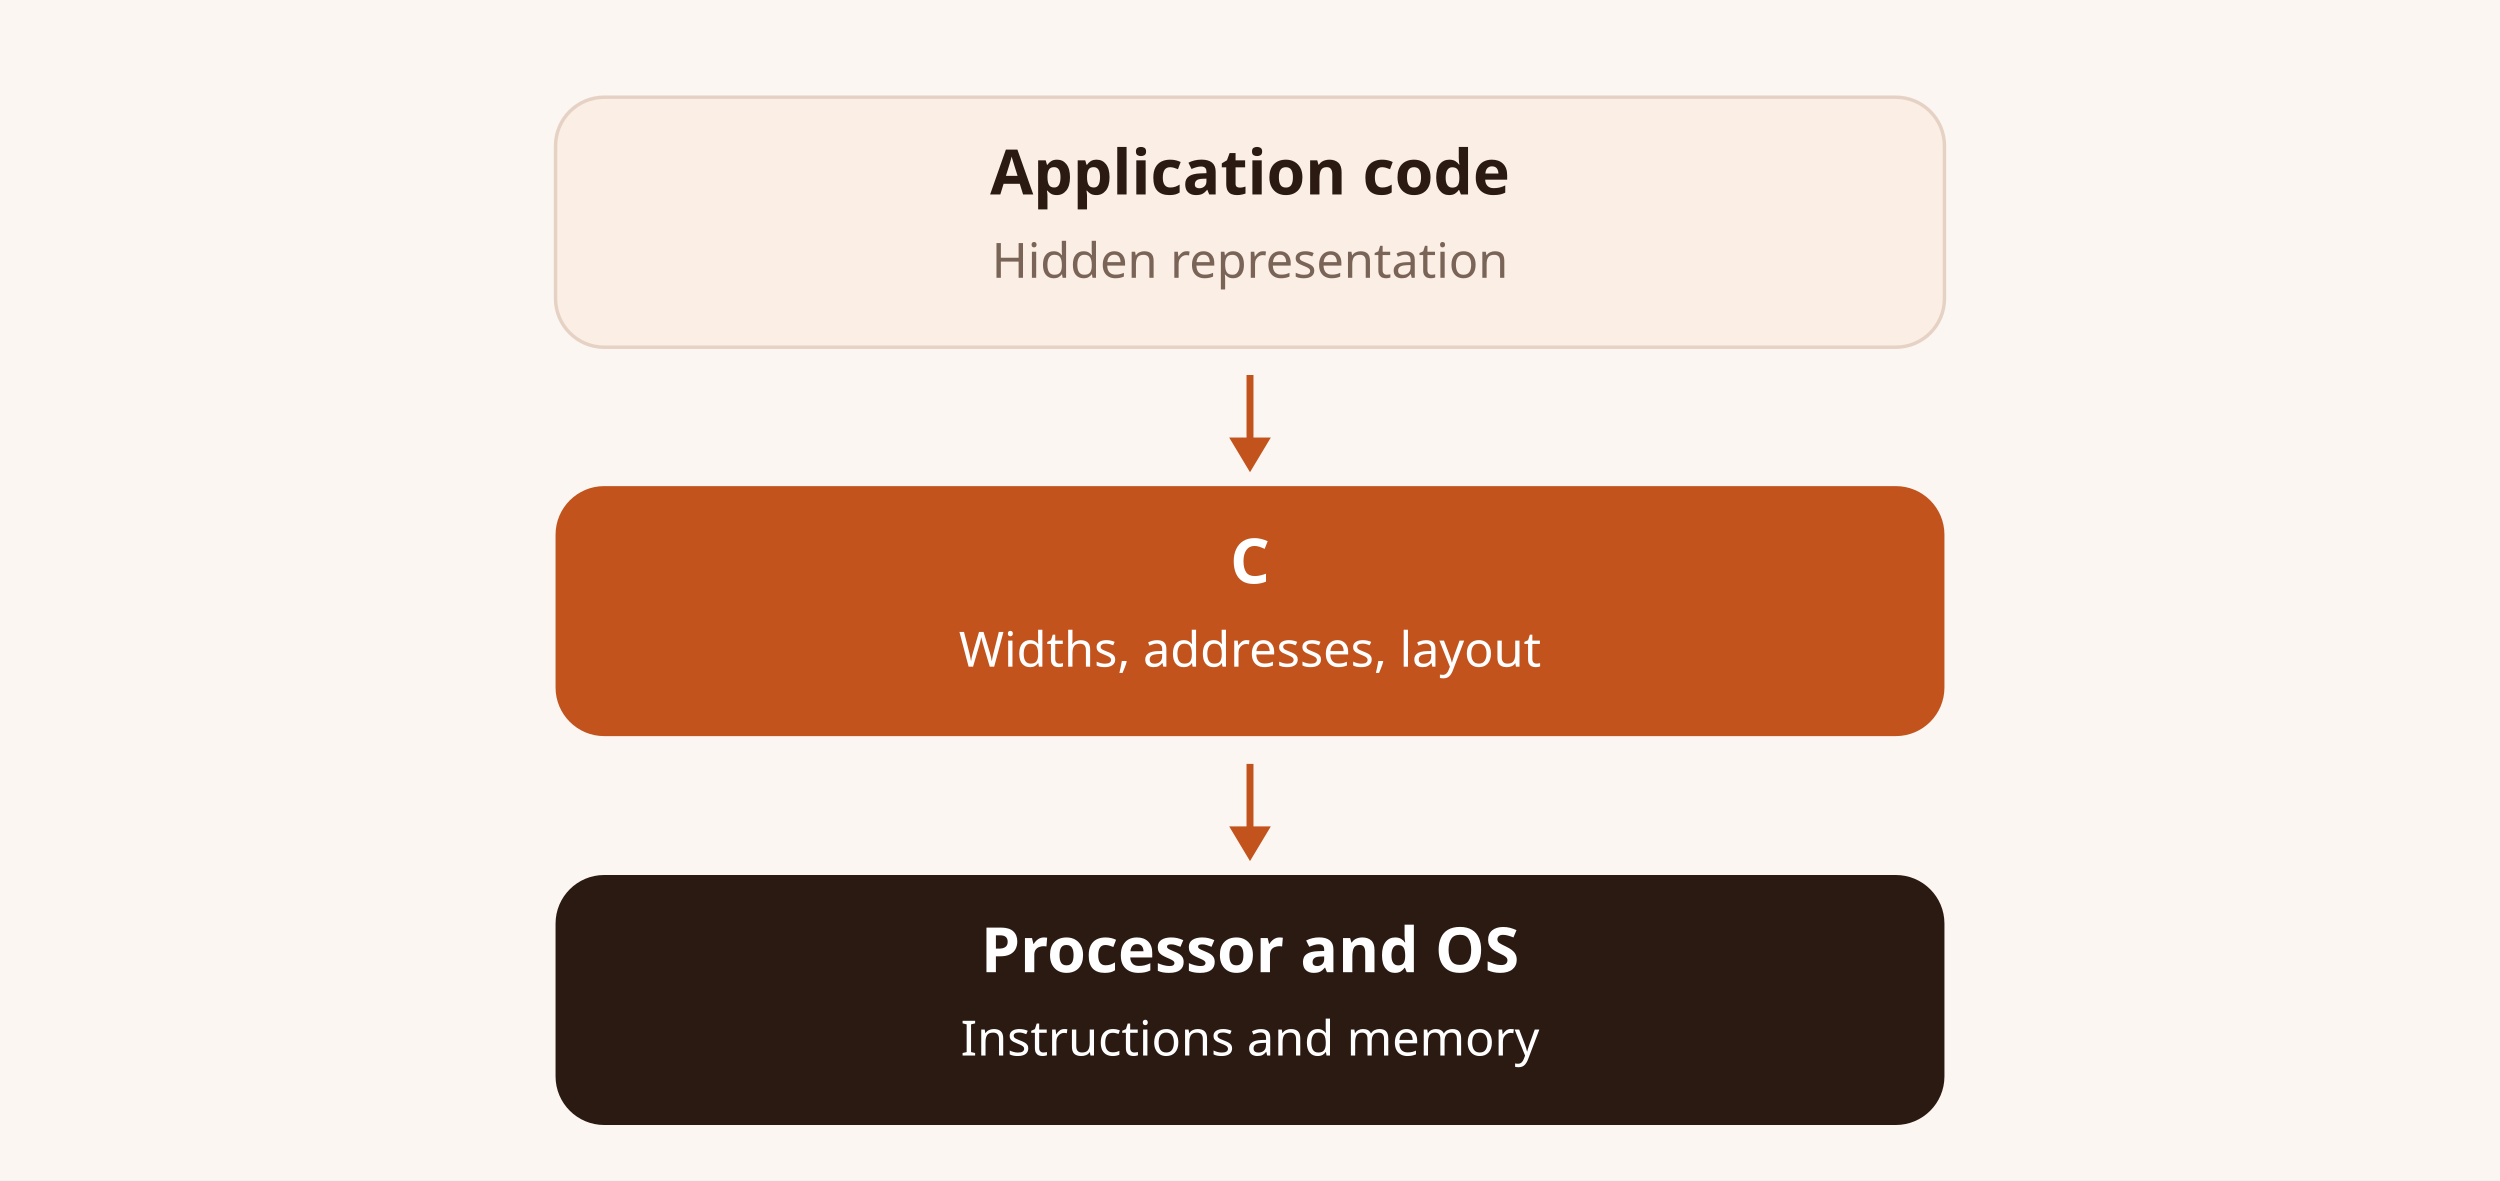
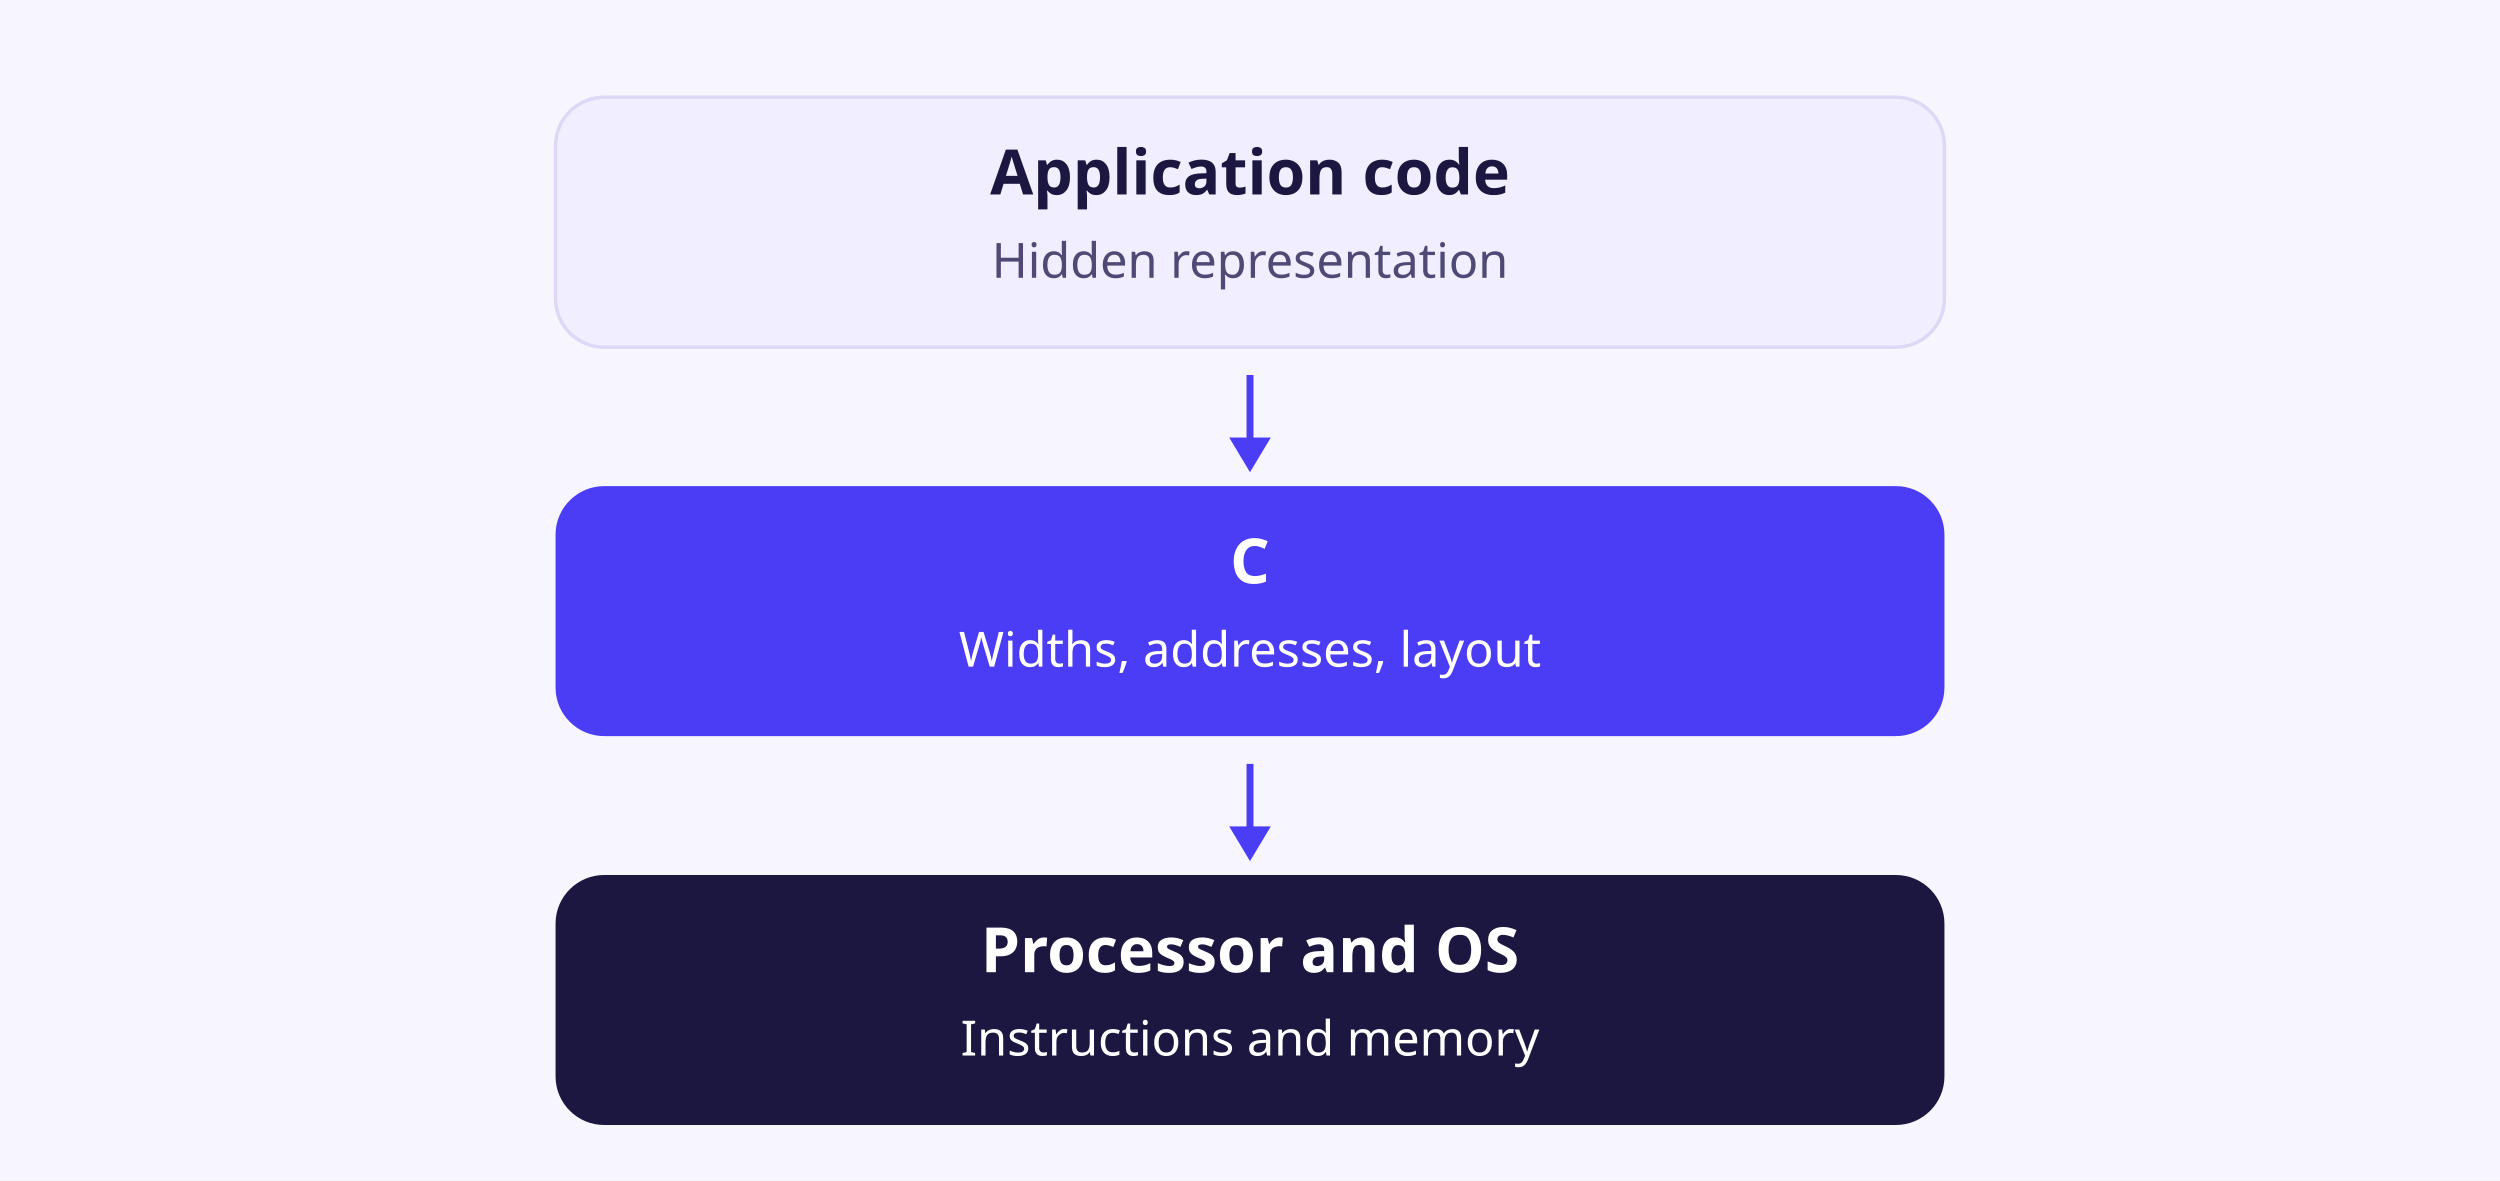
<svg xmlns="http://www.w3.org/2000/svg" viewBox="0 0 720 340" role="img">
  <style>
-   .t { font-family: Heebo, system-ui, sans-serif; fill: #2a1a12; }
-   .m { font-family: Heebo, system-ui, sans-serif; fill: #7a6458; }
-   .w { font-family: Heebo, system-ui, sans-serif; fill: #ffffff; }
-   .mono { font-family: "Source Code Pro", ui-monospace, monospace; }
+   .t { font-family: Figtree, Heebo, system-ui, sans-serif; fill: #1b1740; }
+   .m { font-family: Figtree, Heebo, system-ui, sans-serif; fill: #4f4a75; }
+   .w { font-family: Figtree, Heebo, system-ui, sans-serif; fill: #ffffff; }
+   .mono { font-family: "JetBrains Mono", "Source Code Pro", ui-monospace, monospace; }
  .step { opacity: 1; }
  @media (prefers-reduced-motion: no-preference) {
    .step { animation: appear 0.45s ease both; }
  }
  @keyframes appear { from { opacity: 0; } to { opacity: 1; } }
  @media (prefers-reduced-motion: reduce) {
    .step { animation: none !important; opacity: 1 !important; }
  }
</style>
-   <rect width="720" height="340" fill="#fbf6f2" />
+   <rect width="720" height="340" fill="#f7f6ff" />
  <g class="step" style="animation-delay:0.08s">
-     <rect x="160" y="28" width="400" height="72" rx="14" fill="#fbeee4" stroke="#e6d2c4" />
+     <rect x="160" y="28" width="400" height="72" rx="14" fill="#f1efff" stroke="#dcd8f5" />
    <text x="360" y="56" text-anchor="middle" class="t" font-size="18" font-weight="700">Application code</text>
    <text x="360" y="80" text-anchor="middle" class="m" font-size="14">Hidden representation</text>
  </g>
  <g class="step" style="animation-delay:0.20s">
-     <path d="M360 108 V132" stroke="#c2531d" stroke-width="2" />
-     <path d="M354 126 L360 136 L366 126" fill="#c2531d" />
-     <rect x="160" y="140" width="400" height="72" rx="14" fill="#c2531d" />
+     <path d="M360 108 V132" stroke="#4b3cf5" stroke-width="2" />
+     <path d="M354 126 L360 136 L366 126" fill="#4b3cf5" />
+     <rect x="160" y="140" width="400" height="72" rx="14" fill="#4b3cf5" />
    <text x="360" y="168" text-anchor="middle" class="w" font-size="18" font-weight="700">C</text>
    <text x="360" y="192" text-anchor="middle" class="w" font-size="14">Widths, addresses, layout</text>
  </g>
  <g class="step" style="animation-delay:0.32s">
-     <path d="M360 220 V244" stroke="#c2531d" stroke-width="2" />
-     <path d="M354 238 L360 248 L366 238" fill="#c2531d" />
-     <rect x="160" y="252" width="400" height="72" rx="14" fill="#2a1a12" />
+     <path d="M360 220 V244" stroke="#4b3cf5" stroke-width="2" />
+     <path d="M354 238 L360 248 L366 238" fill="#4b3cf5" />
+     <rect x="160" y="252" width="400" height="72" rx="14" fill="#1b1740" />
    <text x="360" y="280" text-anchor="middle" class="w" font-size="18" font-weight="700">Processor and OS</text>
    <text x="360" y="304" text-anchor="middle" class="w" font-size="14">Instructions and memory</text>
  </g>
</svg>
